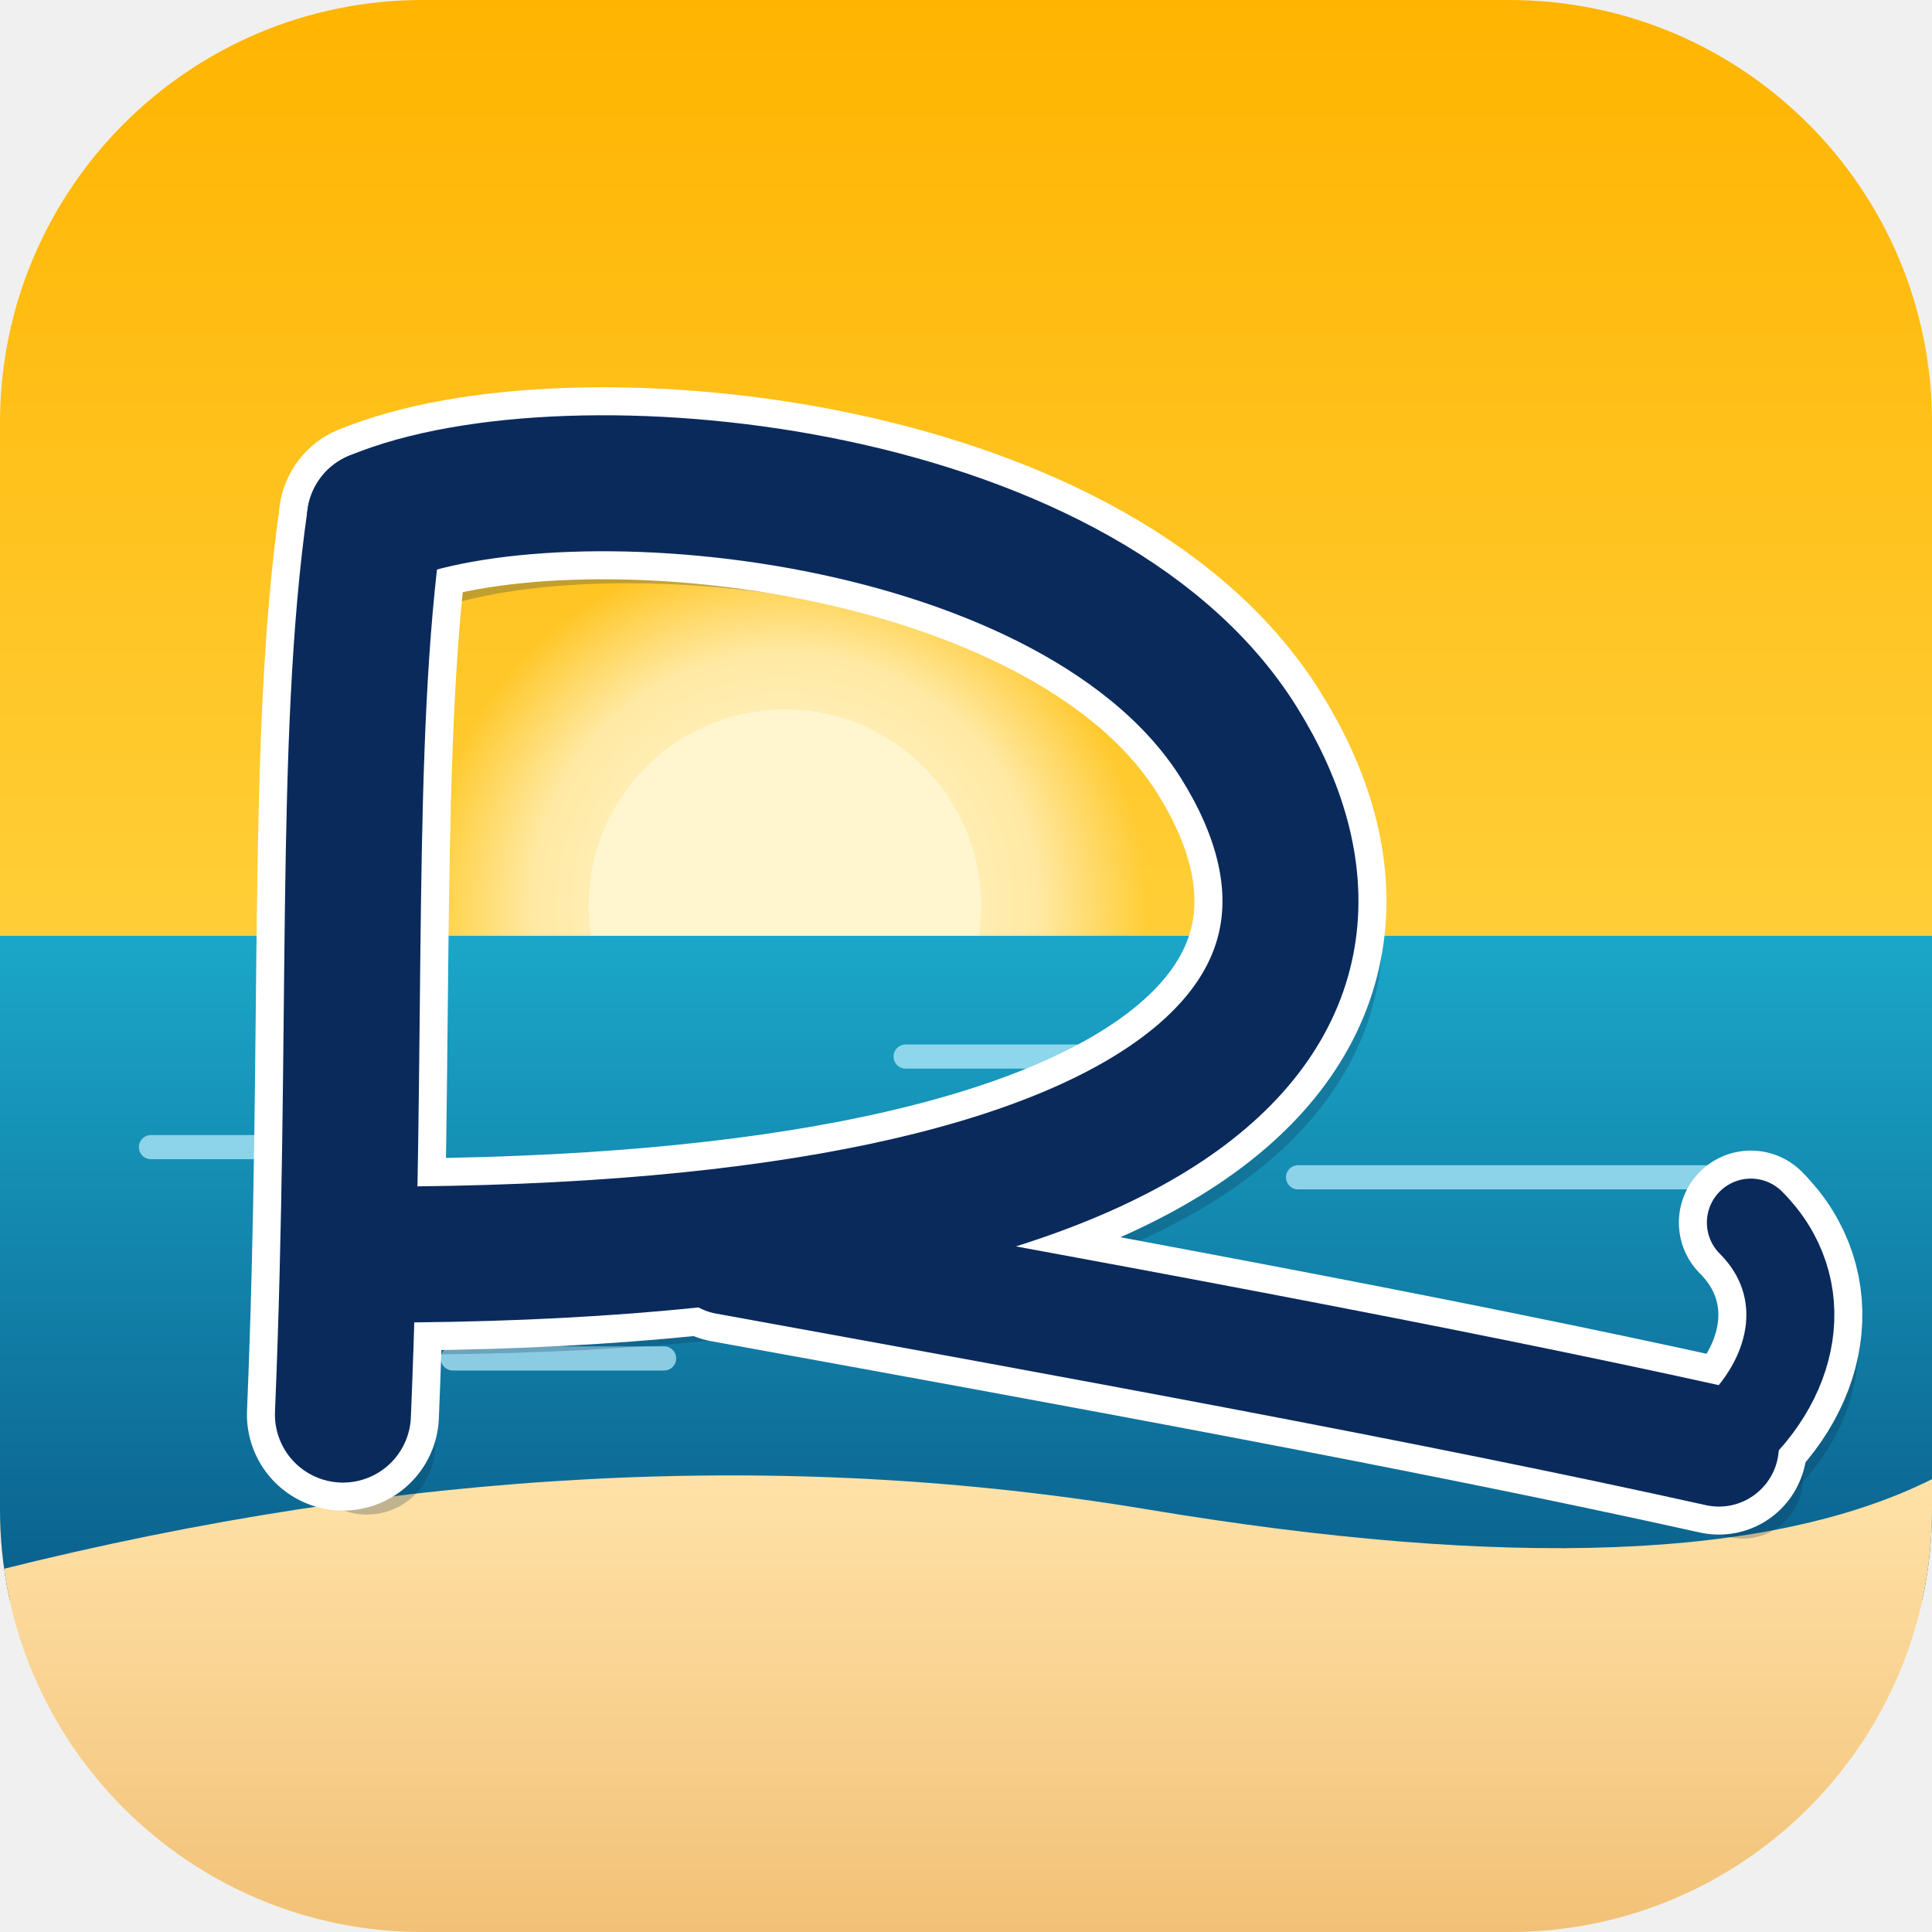
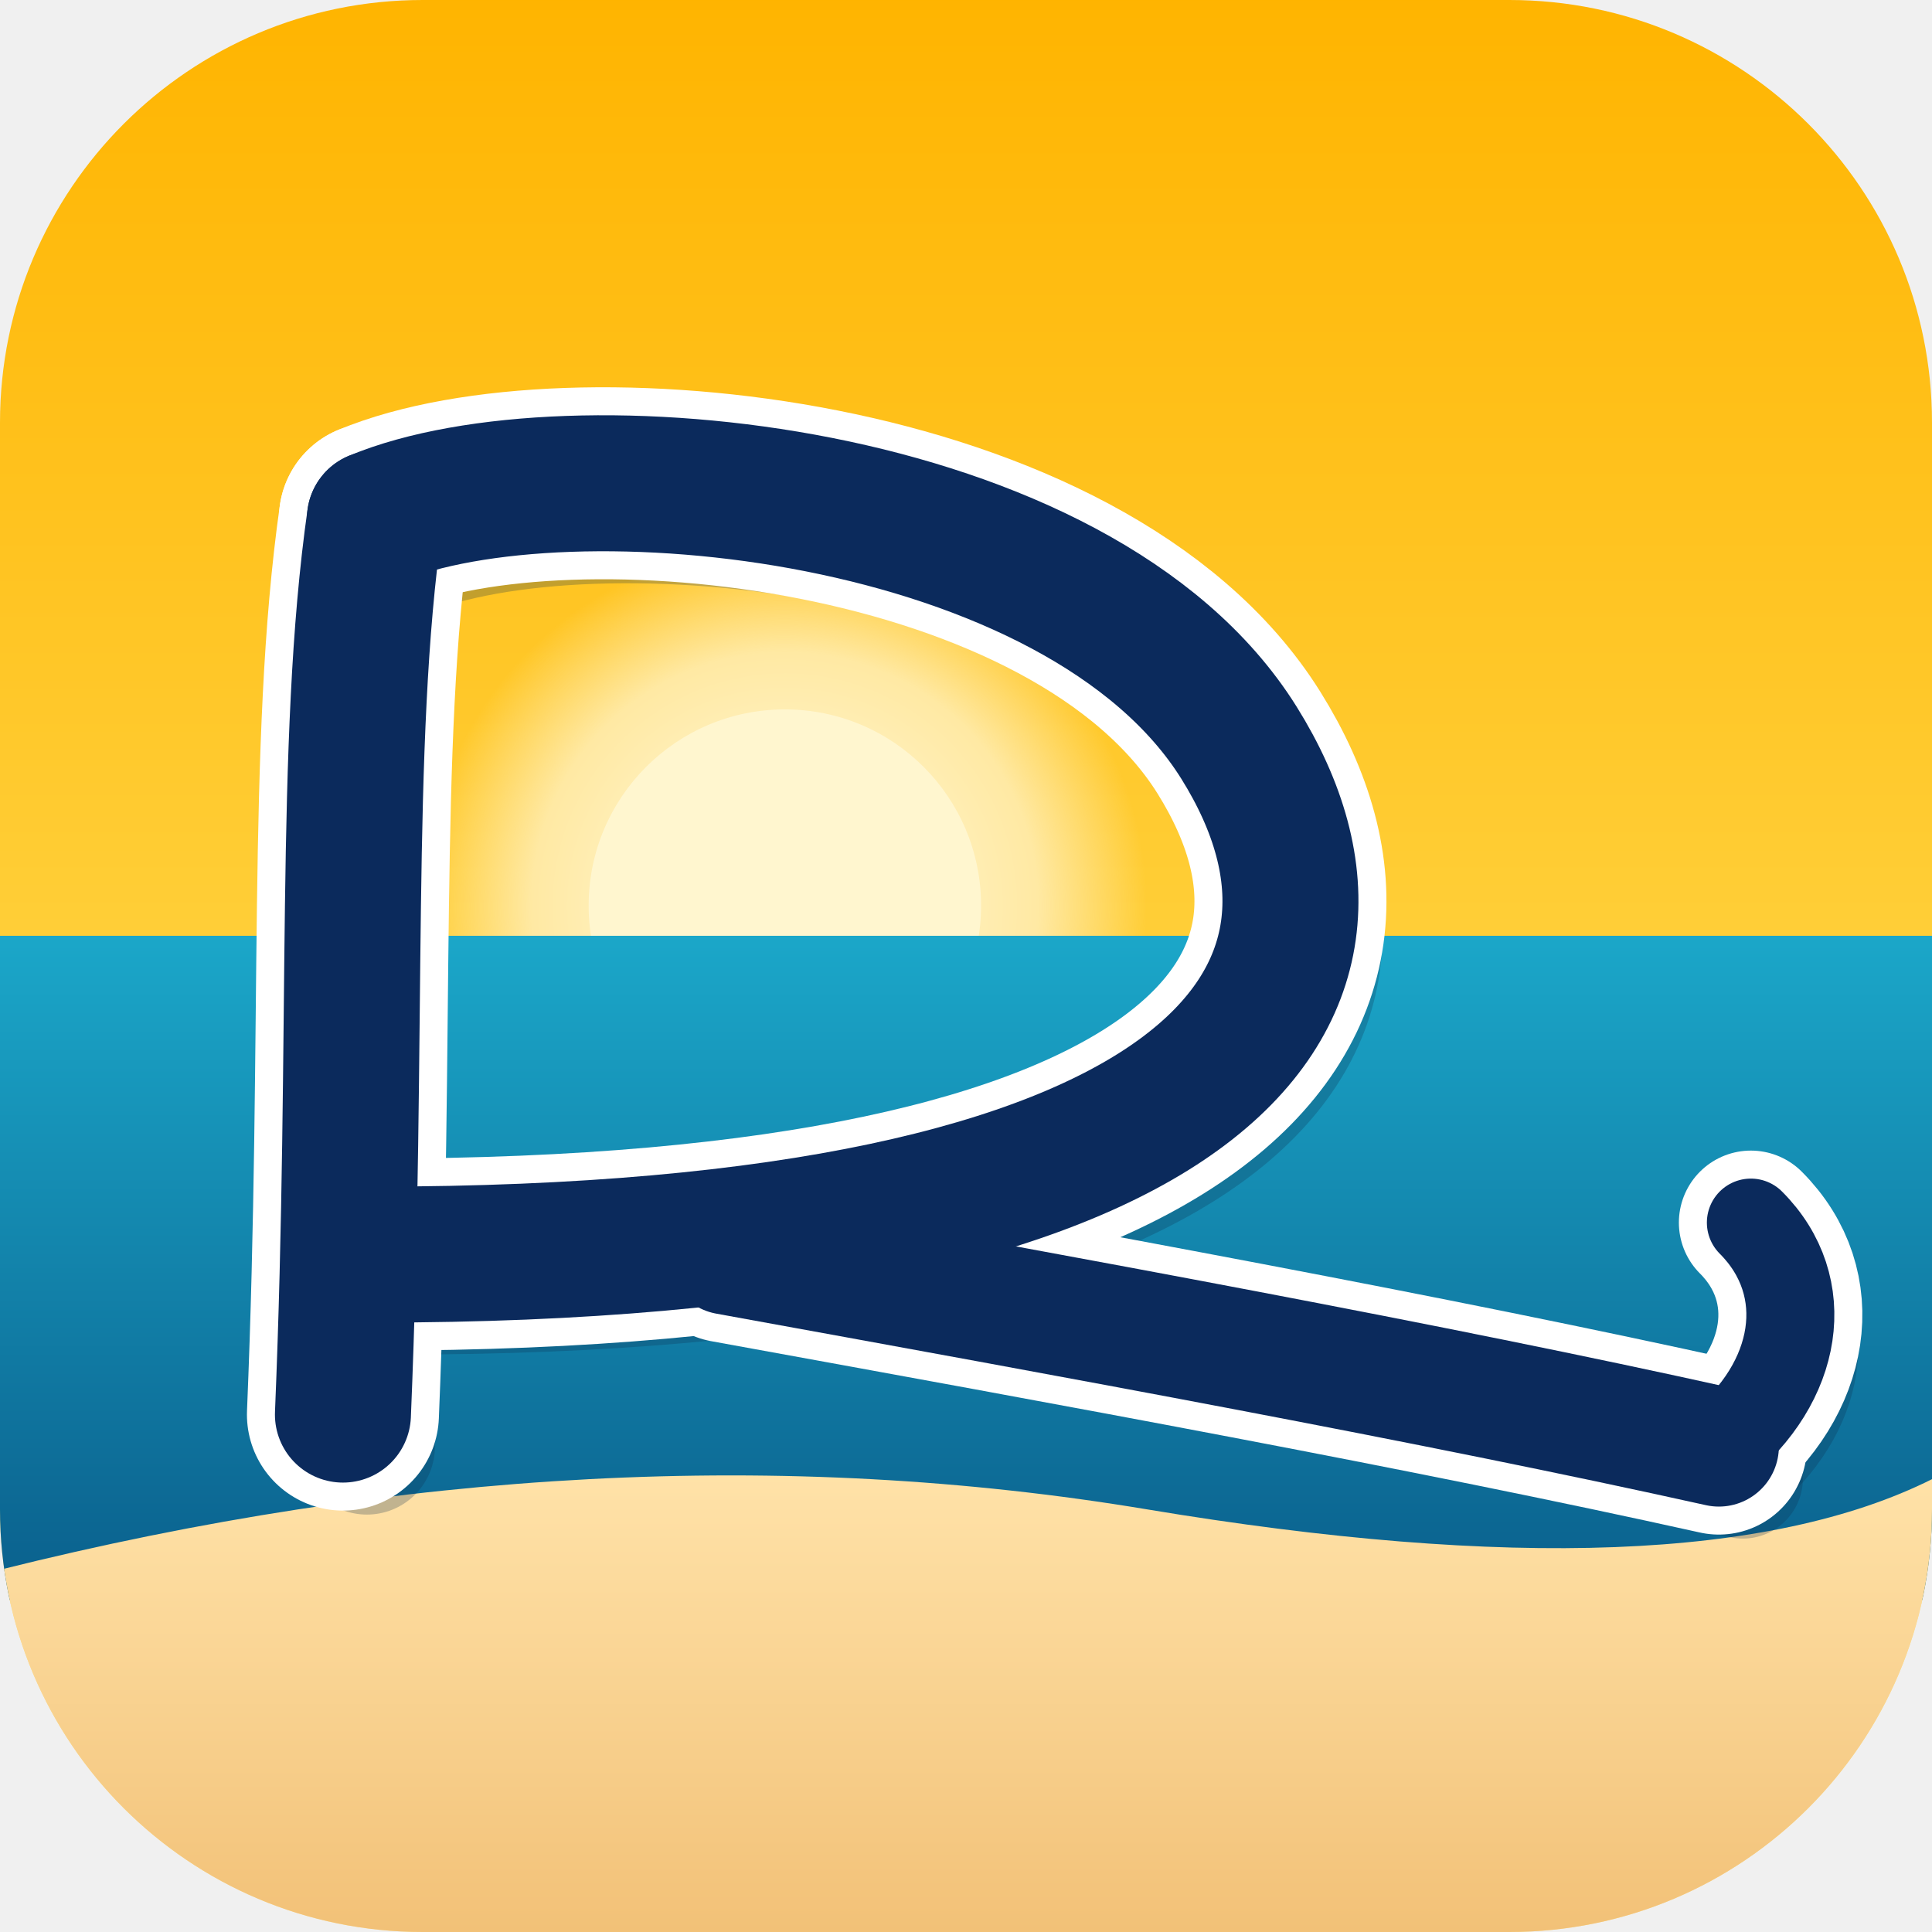
<svg xmlns="http://www.w3.org/2000/svg" viewBox="0 0 128 128" role="img" aria-label="R Travel">
  <defs>
    <clipPath id="c">
      <rect width="128" height="128" rx="28" />
    </clipPath>
    <linearGradient id="sky" x1="0" y1="0" x2="0" y2="1">
      <stop offset="0" stop-color="#ffb400" />
      <stop offset="0.55" stop-color="#ffd23f" />
      <stop offset="1" stop-color="#ffeaa0" />
    </linearGradient>
    <linearGradient id="sea" x1="0" y1="0" x2="0" y2="1">
      <stop offset="0" stop-color="#1ba7c9" />
      <stop offset="1" stop-color="#0a5f8c" />
    </linearGradient>
    <linearGradient id="sand" x1="0" y1="0" x2="0" y2="1">
      <stop offset="0" stop-color="#ffe2a8" />
      <stop offset="1" stop-color="#f2c177" />
    </linearGradient>
    <radialGradient id="sun" cx="0.5" cy="0.5" r="0.5">
      <stop offset="0" stop-color="#fffbe6" />
      <stop offset="0.7" stop-color="#ffe9a3" />
      <stop offset="1" stop-color="#ffe9a3" stop-opacity="0" />
    </radialGradient>
  </defs>
  <g clip-path="url(#c)">
    <rect width="128" height="128" fill="url(#sky)" />
    <circle cx="52" cy="60" r="24" fill="url(#sun)" />
    <circle cx="52" cy="60" r="13" fill="#fff6cf" />
    <rect y="62" width="128" height="44" fill="url(#sea)" />
-     <path d="M60 70h22M86 78h28M70 86h18M10 76h16M30 90h14" stroke="#bff0ff" stroke-width="1.6" stroke-linecap="round" opacity=".7" />
    <path d="M0 104 Q40 94 76 100 T128 98 V128 H0Z" fill="url(#sand)" />
    <g transform="translate(10,28) scale(1.06)">
      <path d="M 14 6 C 12 20, 13 38, 12 62" fill="none" stroke="#0b2a4a" stroke-width="8.5" stroke-linecap="round" stroke-linejoin="round" opacity="0.25" transform="translate(1.5,2)" />
      <path d="M 14 6 C 26 1, 58 4, 68 20 C 78 36, 66 52, 14 52" fill="none" stroke="#0b2a4a" stroke-width="8.5" stroke-linecap="round" stroke-linejoin="round" opacity="0.25" transform="translate(1.5,2)" />
      <path d="M 36 52 C 58 56, 80 60, 98 64" fill="none" stroke="#0b2a4a" stroke-width="7.5" stroke-linecap="round" stroke-linejoin="round" opacity="0.25" transform="translate(1.5,2)" />
      <path d="M 98 64 C 103 60, 104 54, 100 50" fill="none" stroke="#0b2a4a" stroke-width="5.5" stroke-linecap="round" stroke-linejoin="round" opacity="0.25" transform="translate(1.5,2)" />
      <path d="M 14 6 C 12 20, 13 38, 12 62" fill="none" stroke="#ffffff" stroke-width="12.0" stroke-linecap="round" stroke-linejoin="round" opacity="1" transform="translate(0,0)" />
      <path d="M 14 6 C 26 1, 58 4, 68 20 C 78 36, 66 52, 14 52" fill="none" stroke="#ffffff" stroke-width="12.0" stroke-linecap="round" stroke-linejoin="round" opacity="1" transform="translate(0,0)" />
      <path d="M 36 52 C 58 56, 80 60, 98 64" fill="none" stroke="#ffffff" stroke-width="11.0" stroke-linecap="round" stroke-linejoin="round" opacity="1" transform="translate(0,0)" />
      <path d="M 98 64 C 103 60, 104 54, 100 50" fill="none" stroke="#ffffff" stroke-width="9.0" stroke-linecap="round" stroke-linejoin="round" opacity="1" transform="translate(0,0)" />
      <path d="M 14 6 C 12 20, 13 38, 12 62" fill="none" stroke="#0b2a5c" stroke-width="8.5" stroke-linecap="round" stroke-linejoin="round" opacity="1" transform="translate(0,0)" />
      <path d="M 14 6 C 26 1, 58 4, 68 20 C 78 36, 66 52, 14 52" fill="none" stroke="#0b2a5c" stroke-width="8.5" stroke-linecap="round" stroke-linejoin="round" opacity="1" transform="translate(0,0)" />
      <path d="M 36 52 C 58 56, 80 60, 98 64" fill="none" stroke="#0b2a5c" stroke-width="7.5" stroke-linecap="round" stroke-linejoin="round" opacity="1" transform="translate(0,0)" />
      <path d="M 98 64 C 103 60, 104 54, 100 50" fill="none" stroke="#0b2a5c" stroke-width="5.5" stroke-linecap="round" stroke-linejoin="round" opacity="1" transform="translate(0,0)" />
    </g>
  </g>
</svg>
